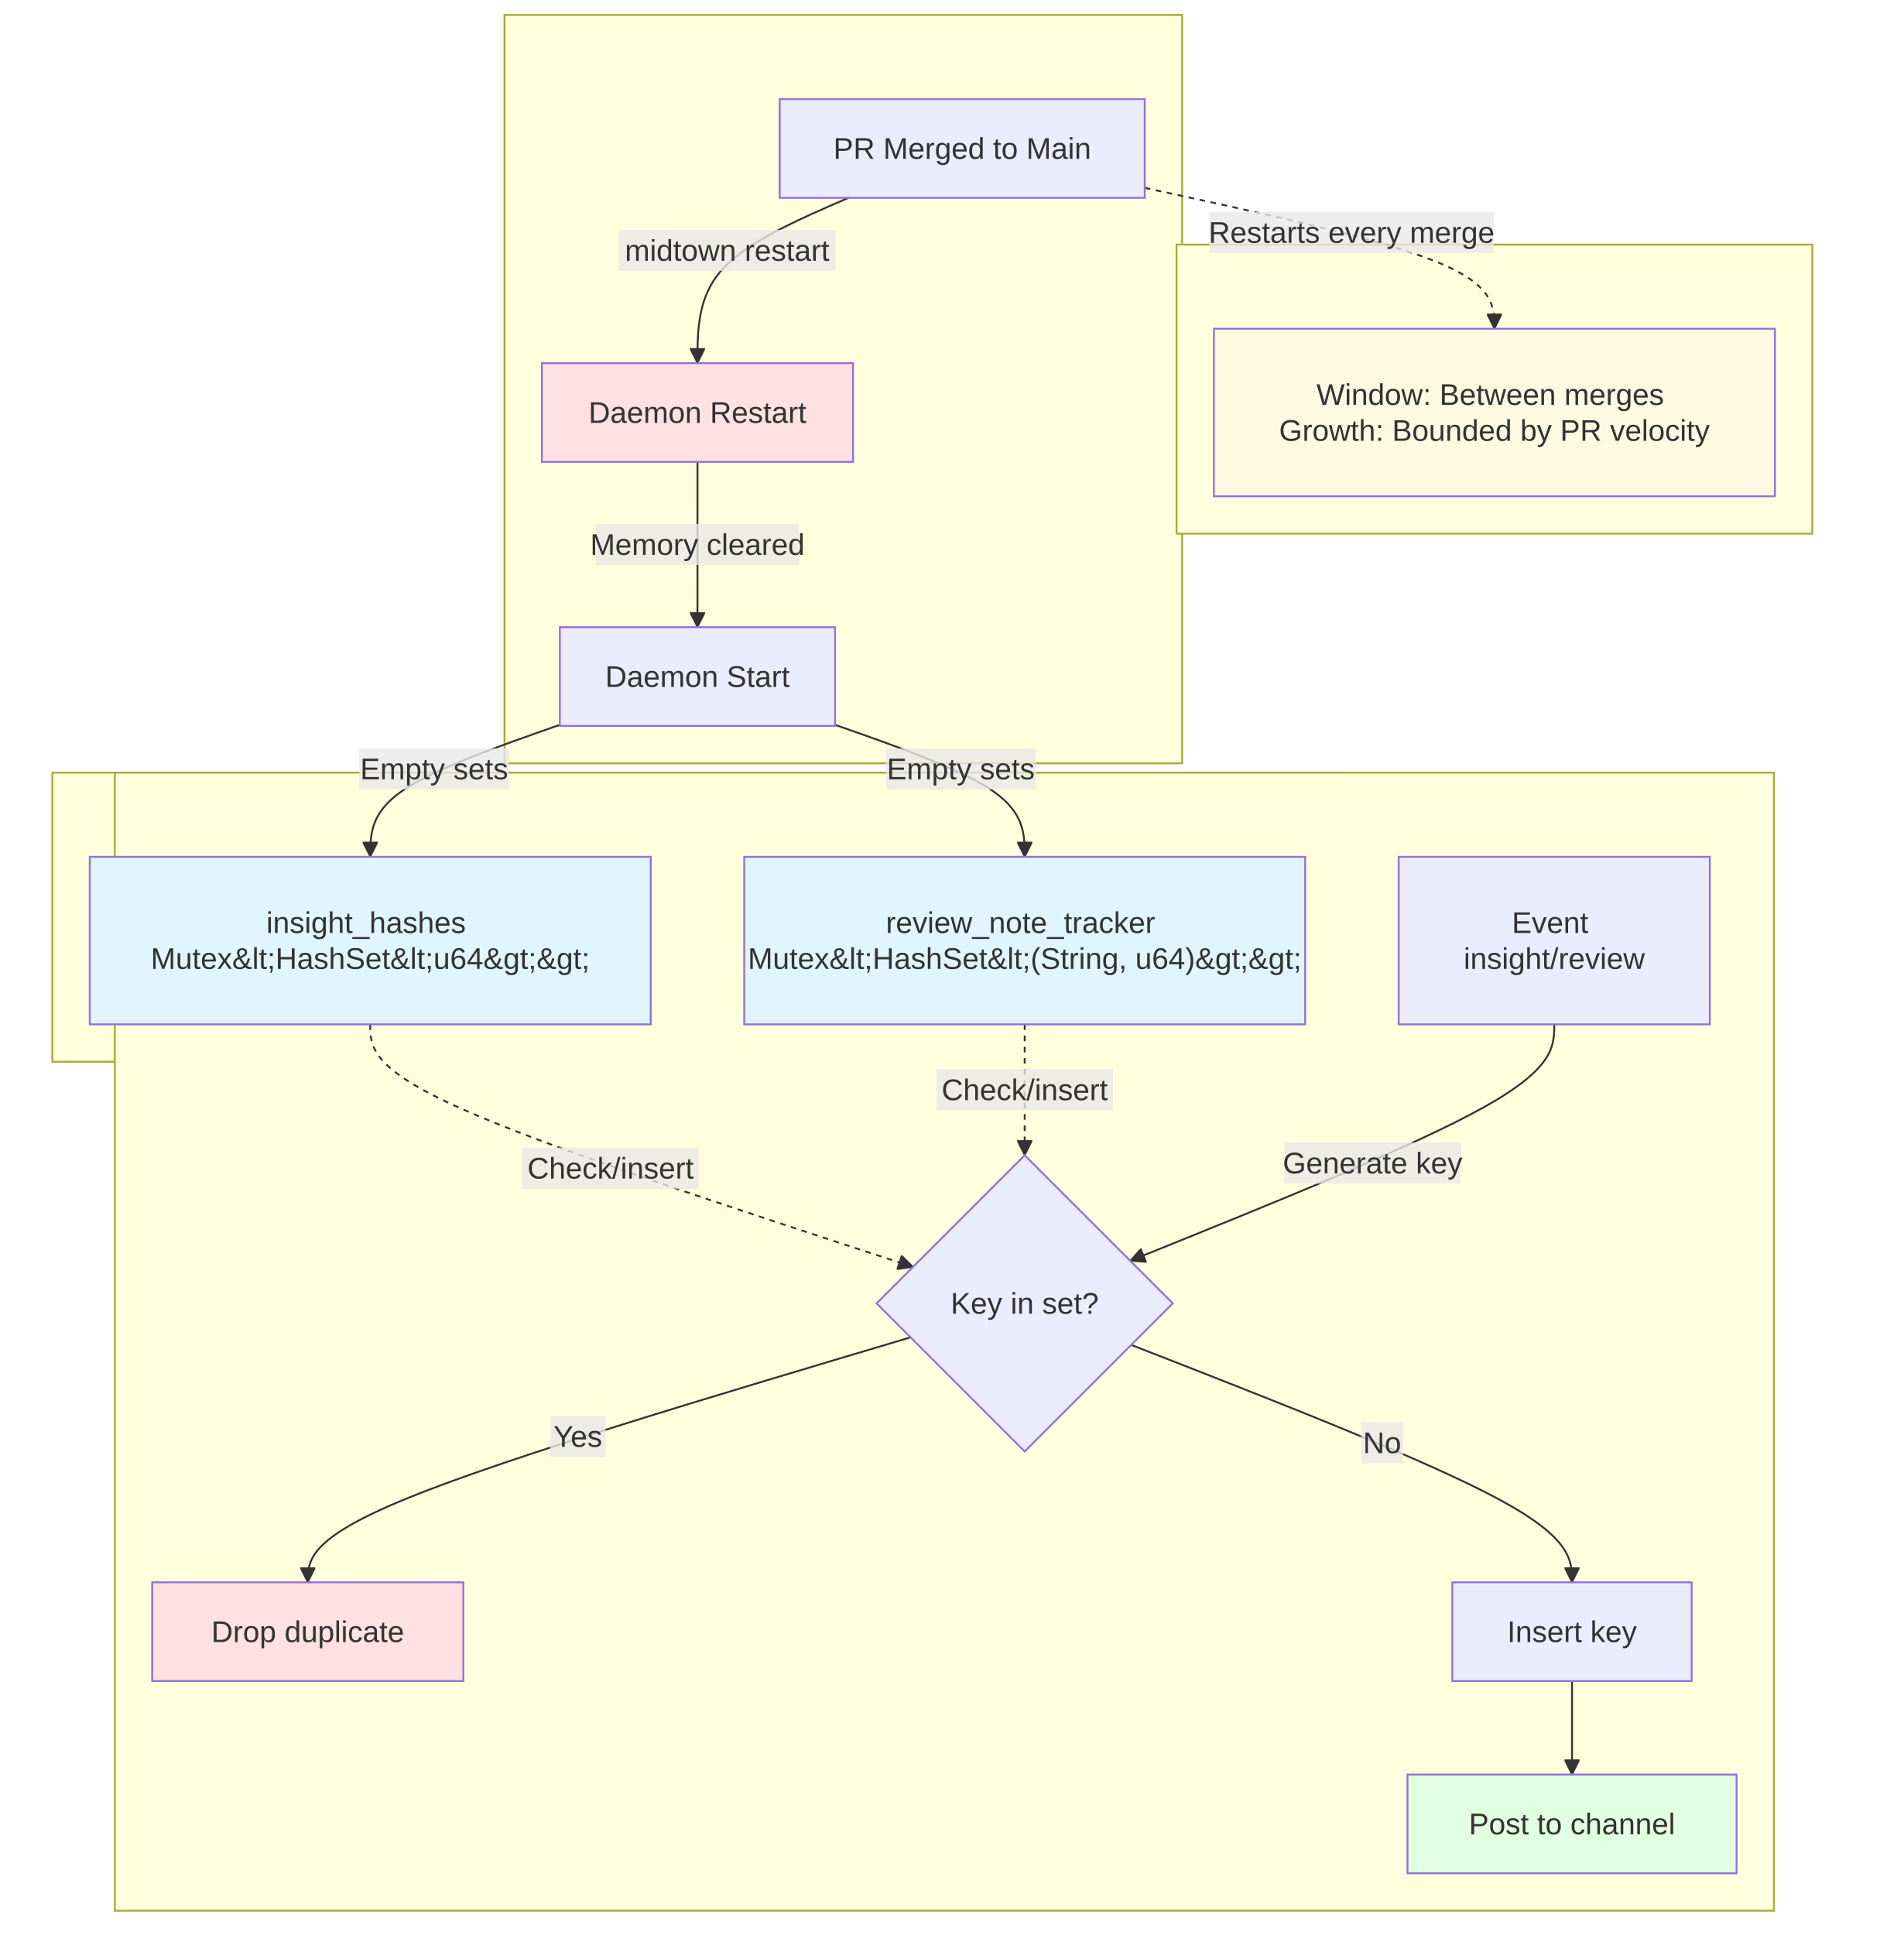
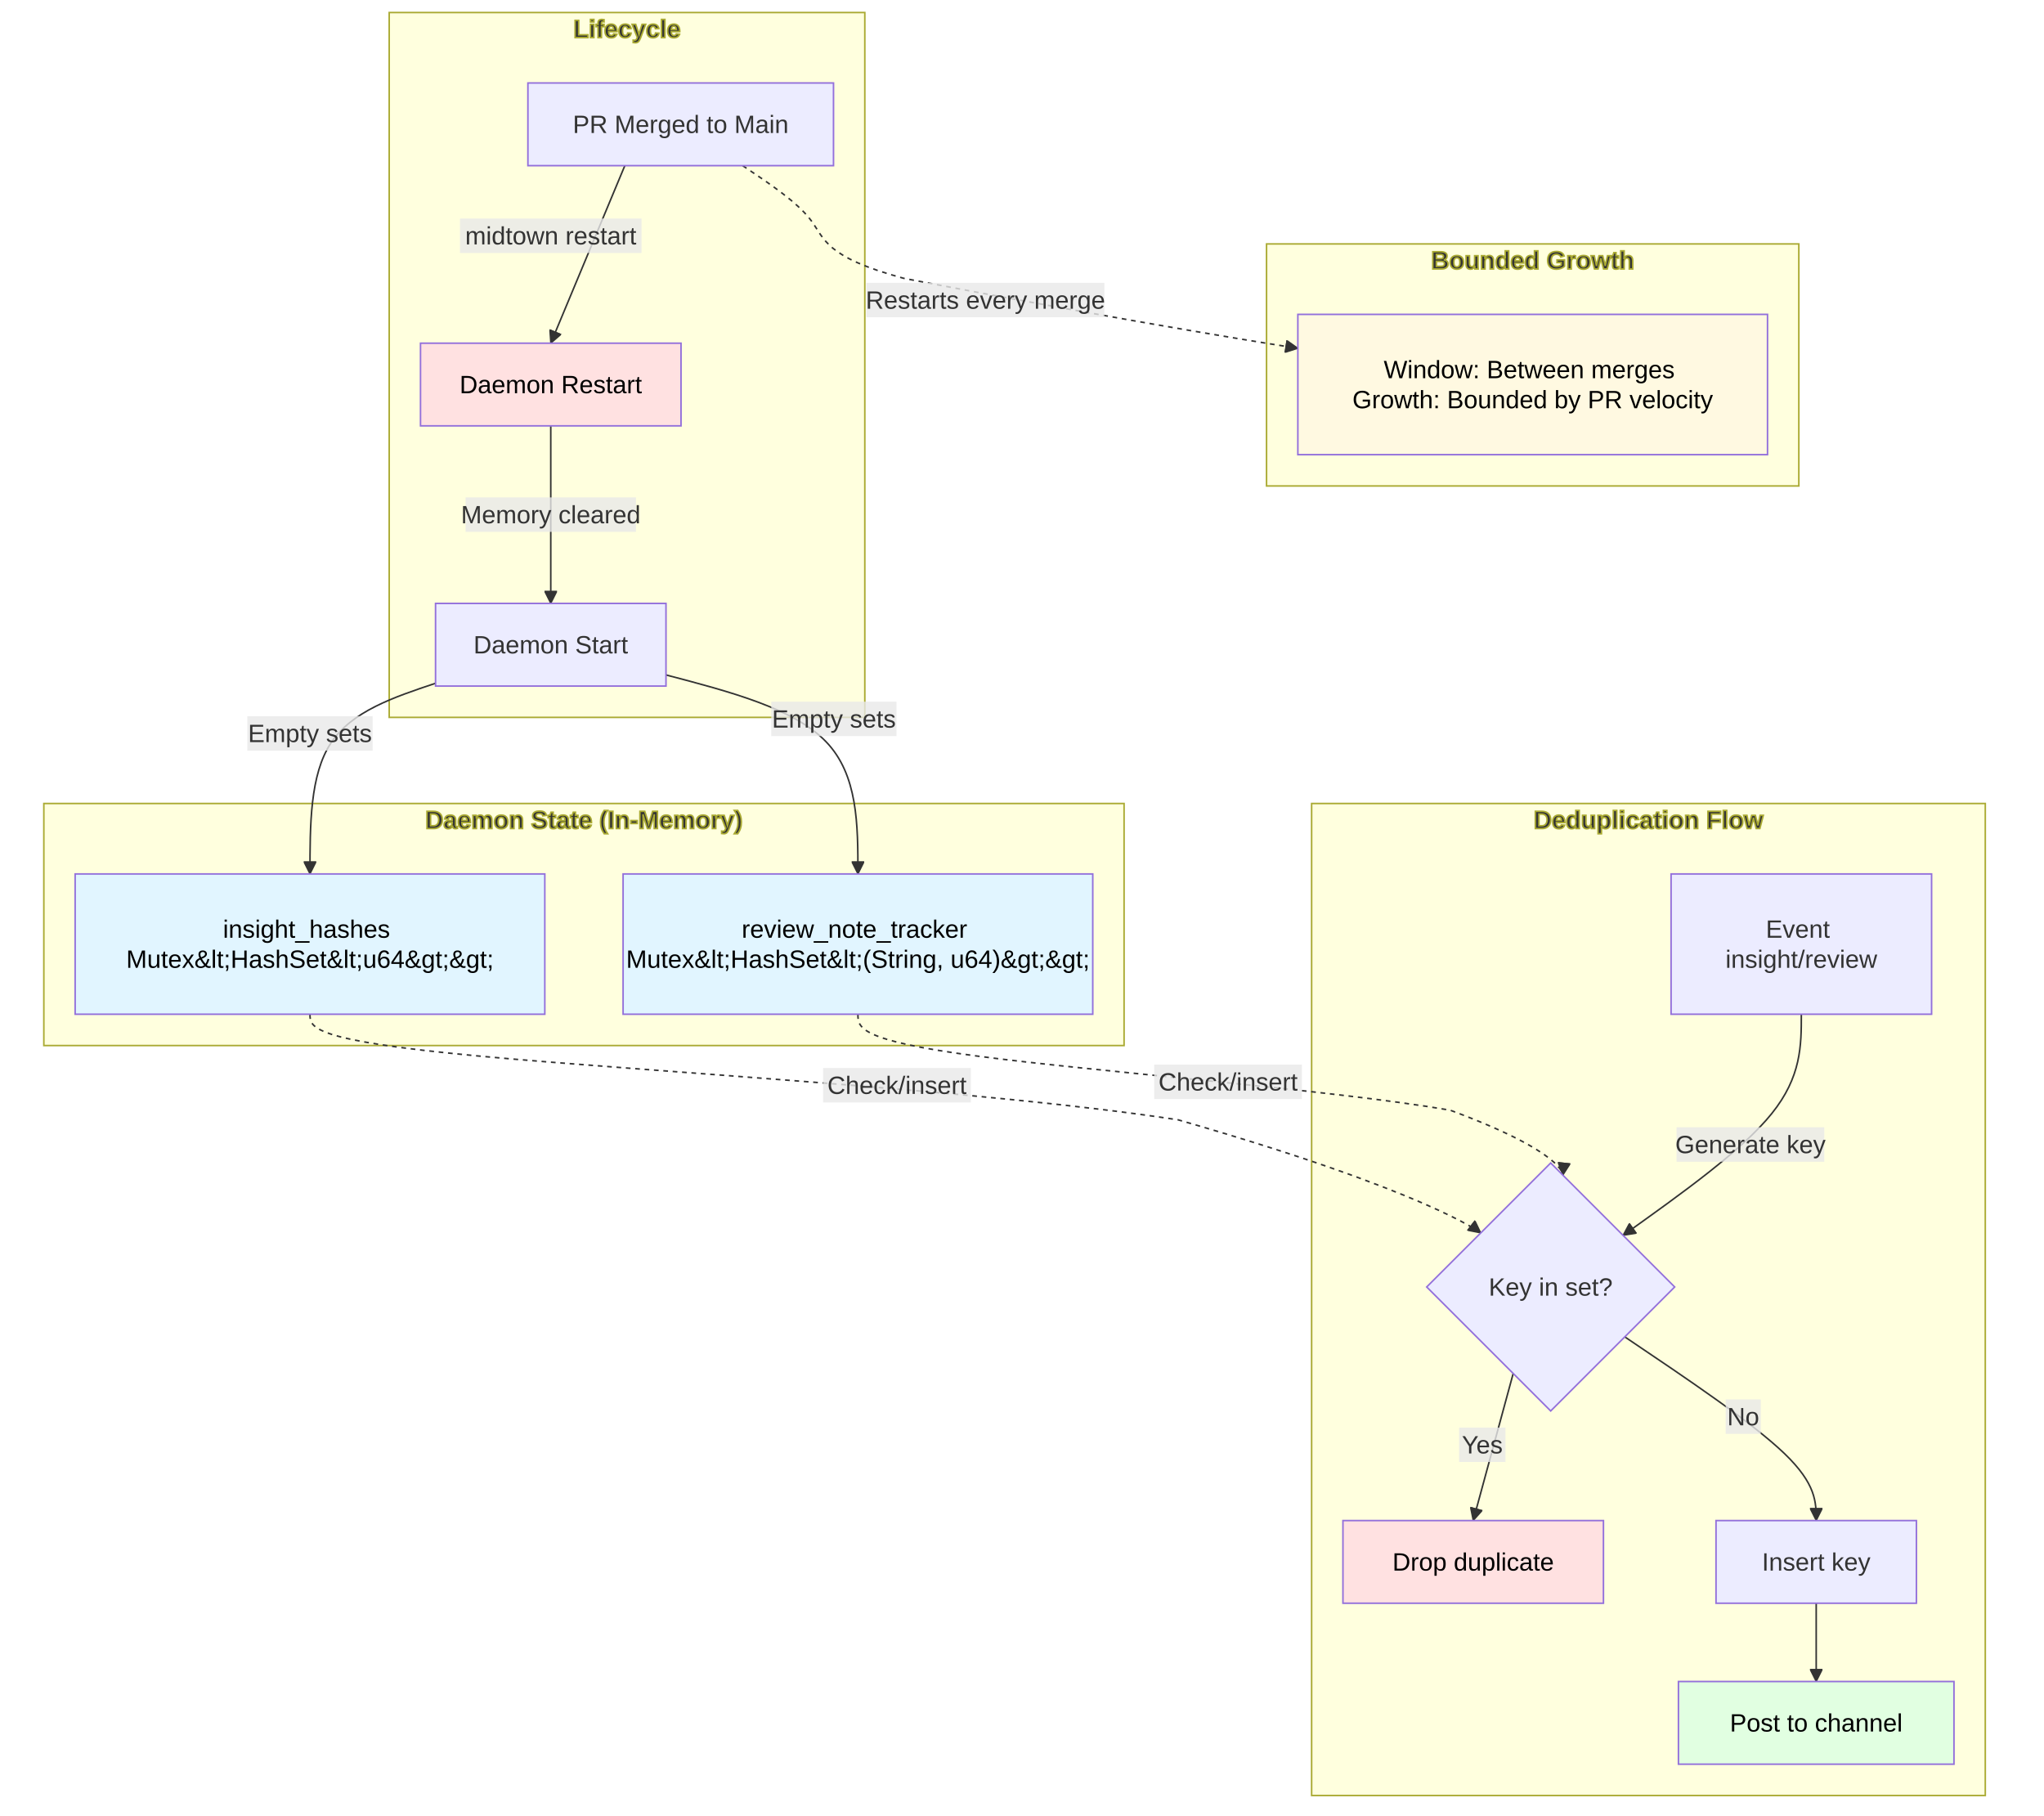
- <svg xmlns="http://www.w3.org/2000/svg" width="1018.2" height="1034.8" viewBox="-8 -28 1018.2 1034.8" class="mermaid">
+ <svg xmlns="http://www.w3.org/2000/svg" width="1305.6" height="1159.8" viewBox="-8 -28 1305.6 1159.8" class="mermaid">
  <style>

.mermaid {
  font-family: trebuchet ms, verdana, arial, sans-serif;
  font-size: 16px;
}

.node rect,
.node polygon,
.node circle,
.node ellipse,
.node path {
  fill: #ECECFF;
  stroke: #9370DB;
  stroke-width: 1px;
}

.node line {
  stroke: #9370DB;
  stroke-width: 1px;
}

.node .label {
  fill: #333333;
}

.node text {
  fill: #333333;
  font-family: trebuchet ms, verdana, arial, sans-serif;
  font-size: 16px;
}

.edge-path {
  fill: none;
  stroke: #333333;
  stroke-width: 1px;
}

.edge-label {
  fill: #333333;
  font-family: trebuchet ms, verdana, arial, sans-serif;
}

.edge-label-bg {
  fill: rgba(232, 232, 232, 0.8);
}

.subgraph {
  fill: #ffffde;
  stroke: #aaaa33;
  stroke-width: 1px;
}

.subgraph-title {
  fill: #333333;
  font-weight: bold;
}

.cluster rect {
  fill: #ffffde;
  stroke: #aaaa33;
  stroke-width: 1px;
  rx: 5px;
  ry: 5px;
}

.cluster-label {
  fill: #333333;
  font-family: trebuchet ms, verdana, arial, sans-serif;
  font-size: 16px;
  font-weight: bold;
}

marker path {
  fill: #333333;
  stroke: #333333;
}

  </style>
  <defs>
    <marker id="arrow_point" viewBox="0 0 10 10" refX="10" refY="5" markerWidth="8" markerHeight="8" orient="auto" markerUnits="userSpaceOnUse">
      <path d="M 0 0 L 10 5 L 0 10 z" />
    </marker>
    <marker id="arrow_point_start" viewBox="0 0 10 10" refX="4.5" refY="5" markerWidth="8" markerHeight="8" orient="auto" markerUnits="userSpaceOnUse">
      <path d="M 0 5 L 10 10 L 10 0 z" />
    </marker>
    <marker id="arrow_cross" viewBox="0 0 11 11" refX="12" refY="5.2" markerWidth="11" markerHeight="11" orient="auto" markerUnits="userSpaceOnUse">
+       <path d="M 1 1 L 10 10 M 10 1 L 1 10" stroke-width="2" fill="none" />
+     </marker>
+     <marker id="arrow_cross_start" viewBox="0 0 11 11" refX="-1" refY="5.2" markerWidth="11" markerHeight="11" orient="auto" markerUnits="userSpaceOnUse">
      <path d="M 1 1 L 10 10 M 10 1 L 1 10" fill="none" stroke-width="2" />
-     </marker>
-     <marker id="arrow_cross_start" viewBox="0 0 11 11" refX="-1" refY="5.2" markerWidth="11" markerHeight="11" orient="auto" markerUnits="userSpaceOnUse">
-       <path d="M 1 1 L 10 10 M 10 1 L 1 10" stroke-width="2" fill="none" />
    </marker>
    <marker id="arrow_circle" viewBox="0 0 10 10" refX="11" refY="5" markerWidth="11" markerHeight="11" orient="auto" markerUnits="userSpaceOnUse">
      <circle cx="5" cy="5" r="5" />
    </marker>
    <marker id="arrow_circle_start" viewBox="0 0 10 10" refX="-1" refY="5" markerWidth="11" markerHeight="11" orient="auto" markerUnits="userSpaceOnUse">
      <circle cx="5" cy="5" r="5" />
    </marker>
  </defs>
  <g class="root">
    <g class="clusters">
-       <g class="subgraph" id="subgraph-">
-         <rect x="20" y="385.2" width="690" height="154.6" class="cluster" />
-         <text x="365" y="401.2" class="cluster-label" text-anchor="middle" />
-       </g>
-       <g class="subgraph" id="subgraph-">
-         <rect x="261.8" y="-20" width="362.4" height="400.2" class="cluster" />
-         <text x="443" y="-4" class="cluster-label" text-anchor="middle" />
-       </g>
-       <g class="subgraph" id="subgraph-">
-         <rect x="53.4" y="385.2" width="887.3" height="608.6" class="cluster" />
-         <text x="497.05" y="401.2" class="cluster-label" text-anchor="middle" />
-       </g>
-       <g class="subgraph" id="subgraph-">
-         <rect x="621.2" y="102.8" width="340" height="154.6" class="cluster" />
-         <text x="791.2" y="118.8" class="cluster-label" text-anchor="middle" />
+       <g class="subgraph" id="subgraph-subGraph0">
+         <rect x="20" y="485.2" width="690" height="154.6" class="cluster" />
+         <text x="365" y="501.2" class="cluster-label" text-anchor="middle">Daemon State (In-Memory)</text>
+       </g>
+       <g class="subgraph" id="subgraph-subGraph1">
+         <rect x="240.6" y="-20" width="303.8" height="450.2" class="cluster" />
+         <text x="392.5" y="-4" class="cluster-label" text-anchor="middle">Lifecycle</text>
+       </g>
+       <g class="subgraph" id="subgraph-subGraph2">
+         <rect x="829.8" y="485.2" width="430.3" height="633.6" class="cluster" />
+         <text x="1044.95" y="501.2" class="cluster-label" text-anchor="middle">Deduplication Flow</text>
+       </g>
+       <g class="subgraph" id="subgraph-subGraph3">
+         <rect x="801" y="127.8" width="340" height="154.6" class="cluster" />
+         <text x="971" y="143.8" class="cluster-label" text-anchor="middle">Bounded Growth</text>
      </g>
    </g>
    <g class="edgePaths">
      <g class="edge" id="edge-L-START-IH-0">
-         <path d="M 291.40 359.62 C 257.60 371.48, 223.80 383.34, 206.90 395.10 C 190.00 406.87, 190.00 418.53, 190.00 430.20" class="edge-path" fill="none" marker-end="url(#arrow_point)" stroke-width="1" />
+         <path d="M 270.20 408.40 C 243.47 417.33, 216.73 426.27, 203.37 446.57 C 190.00 466.87, 190.00 498.53, 190.00 530.20" class="edge-path" stroke-width="1" fill="none" marker-end="url(#arrow_point)" />
      </g>
      <g class="edge" id="edge-L-START-RNT-0">
-         <path d="M 438.60 359.62 C 472.40 371.48, 506.20 383.34, 523.10 395.10 C 540.00 406.87, 540.00 418.53, 540.00 430.20" class="edge-path" marker-end="url(#arrow_point)" fill="none" stroke-width="1" />
+         <path d="M 417.40 403.08 C 458.27 413.79, 499.13 424.49, 519.57 445.68 C 540.00 466.87, 540.00 498.53, 540.00 530.20" class="edge-path" marker-end="url(#arrow_point)" stroke-width="1" fill="none" />
      </g>
      <g class="edge" id="edge-L-MERGE-RESTART-0">
-         <path d="M 445.72 77.80 C 418.81 89.47, 391.91 101.13, 378.45 115.87 C 365.00 130.60, 365.00 148.40, 365.00 166.20" class="edge-path" fill="none" stroke-width="1" marker-end="url(#arrow_point)" />
+         <path d="M 391.11 77.80 L 343.80 191.20" class="edge-path" stroke-width="1" marker-end="url(#arrow_point)" fill="none" />
      </g>
      <g class="edge" id="edge-L-RESTART-START-0">
-         <path d="M 365.00 219.00 C 365.00 236.80, 365.00 254.60, 365.00 269.33 C 365.00 284.07, 365.00 295.73, 365.00 307.40" class="edge-path" stroke-width="1" marker-end="url(#arrow_point)" fill="none" />
+         <path d="M 343.80 244.00 C 343.80 258.47, 343.80 272.93, 343.80 286.00 C 343.80 299.07, 343.80 310.73, 343.80 322.40 C 343.80 345.73, 343.80 357.40, 343.80 357.40" class="edge-path" stroke-width="1" fill="none" marker-end="url(#arrow_point)" />
      </g>
      <g class="edge" id="edge-L-EVENT-CHECK-0">
-         <path d="M 823.20 519.80 C 823.20 531.47, 823.20 543.13, 785.41 564.21 C 747.61 585.28, 672.03 615.76, 596.44 646.24" class="edge-path" fill="none" stroke-width="1" marker-end="url(#arrow_point)" />
+         <path d="M 1142.60 619.80 C 1142.60 639.80, 1142.60 659.80, 1123.62 683.34 C 1104.64 706.88, 1066.68 733.95, 1028.73 761.03" class="edge-path" fill="none" marker-end="url(#arrow_point)" stroke-width="1" />
      </g>
      <g class="edge" id="edge-L-CHECK-DROP-0">
-         <path d="M 478.98 687.18 C 371.52 719.18, 264.06 751.19, 210.33 773.03 C 156.60 794.87, 156.60 806.53, 156.60 818.20" class="edge-path" stroke-width="1" fill="none" marker-end="url(#arrow_point)" />
+         <path d="M 958.55 849.25 L 933.00 943.20" class="edge-path" marker-end="url(#arrow_point)" fill="none" stroke-width="1" />
      </g>
      <g class="edge" id="edge-L-CHECK-INSERT-0">
-         <path d="M 596.97 691.23 C 675.55 721.89, 754.12 752.54, 793.41 773.70 C 832.70 794.87, 832.70 806.53, 832.70 818.20" class="edge-path" stroke-width="1" marker-end="url(#arrow_point)" fill="none" />
+         <path d="M 1029.83 825.87 C 1070.59 853.31, 1111.34 880.76, 1131.72 900.31 C 1152.10 919.87, 1152.10 931.53, 1152.10 943.20" class="edge-path" fill="none" stroke-width="1" marker-end="url(#arrow_point)" />
      </g>
      <g class="edge" id="edge-L-INSERT-POST-0">
-         <path d="M 832.70 871.00 C 832.70 879.33, 832.70 887.67, 832.70 896.00 C 832.70 904.33, 832.70 912.67, 832.70 921.00" class="edge-path" fill="none" marker-end="url(#arrow_point)" stroke-width="1" />
+         <path d="M 1152.10 996.00 C 1152.10 1004.33, 1152.10 1012.67, 1152.10 1021.00 C 1152.10 1029.33, 1152.10 1037.67, 1152.10 1046.00" class="edge-path" fill="none" stroke-width="1" marker-end="url(#arrow_point)" />
      </g>
      <g class="edge" id="edge-L-MERGE-WINDOW-0">
-         <path d="M 604.20 72.46 C 666.53 85.90, 728.87 99.35, 760.03 111.91 C 791.20 124.47, 791.20 136.13, 791.20 147.80" class="edge-path" stroke-width="2" stroke-dasharray="3,3" marker-end="url(#arrow_point)" fill="none" />
+         <path d="M 466.36 77.80 C 483.84 89.47, 501.32 101.13, 510.06 112.80 C 518.80 124.47, 518.80 136.13, 569.17 149.74 C 720.27 178.90, 821.00 194.45, 821.00 194.45" class="edge-path" fill="none" stroke-width="2" stroke-dasharray="3,3" marker-end="url(#arrow_point)" />
      </g>
      <g class="edge" id="edge-L-IH-CHECK-0">
-         <path d="M 190.00 519.80 C 190.00 531.47, 190.00 543.13, 238.38 564.75 C 286.76 586.37, 383.52 617.94, 480.28 649.52" class="edge-path" stroke-dasharray="3,3" marker-end="url(#arrow_point)" fill="none" stroke-width="2" />
+         <path d="M 190.00 619.80 C 190.00 628.13, 190.00 636.47, 297.47 646.47 C 404.93 656.47, 619.87 668.13, 744.51 687.24 C 903.49 732.91, 937.83 759.47, 937.83 759.47" class="edge-path" stroke-width="2" fill="none" stroke-dasharray="3,3" marker-end="url(#arrow_point)" />
      </g>
      <g class="edge" id="edge-L-RNT-CHECK-0">
-         <path d="M 540.00 519.80 C 540.00 531.47, 540.00 543.13, 540.00 554.80 C 540.00 566.47, 540.00 578.13, 540.00 589.80" class="edge-path" stroke-dasharray="3,3" fill="none" stroke-width="2" marker-end="url(#arrow_point)" />
+         <path d="M 540.00 619.80 C 540.00 628.13, 540.00 636.47, 615.82 646.47 C 691.63 656.47, 843.27 668.13, 918.31 681.09 C 991.80 708.30, 990.26 722.56, 990.26 722.56" class="edge-path" fill="none" marker-end="url(#arrow_point)" stroke-width="2" stroke-dasharray="3,3" />
      </g>
    </g>
    <g class="edgeLabels">
      <g class="edgeLabel" id="edge-label-L-START-IH-0">
-         <rect x="184.187" y="372.205" width="80" height="22" class="edge-label-bg" />
-         <text x="224.187" y="383.205" class="edge-label" dominant-baseline="central" text-anchor="middle">Empty sets</text>
+         <rect x="150" y="429.42" width="80" height="22" class="edge-label-bg" />
+         <text x="190" y="440.42" class="edge-label" text-anchor="middle" dominant-baseline="central">Empty sets</text>
      </g>
      <g class="edgeLabel" id="edge-label-L-START-RNT-0">
-         <rect x="465.813" y="372.205" width="80" height="22" class="edge-label-bg" />
-         <text x="505.813" y="383.205" class="edge-label" text-anchor="middle" dominant-baseline="central">Empty sets</text>
+         <rect x="484.649" y="420.178" width="80" height="22" class="edge-label-bg" />
+         <text x="524.649" y="431.178" class="edge-label" dominant-baseline="central" text-anchor="middle">Empty sets</text>
      </g>
      <g class="edgeLabel" id="edge-label-L-MERGE-RESTART-0">
-         <rect x="322.862" y="94.922" width="116" height="22" class="edge-label-bg" />
-         <text x="380.862" y="105.922" class="edge-label" text-anchor="middle" dominant-baseline="central">midtown restart</text>
+         <rect x="285.8" y="111.574" width="116" height="22" class="edge-label-bg" />
+         <text x="343.8" y="122.574" class="edge-label" dominant-baseline="central" text-anchor="middle">midtown restart</text>
      </g>
      <g class="edgeLabel" id="edge-label-L-RESTART-START-0">
-         <rect x="310.6" y="252.2" width="108.8" height="22" class="edge-label-bg" />
-         <text x="365" y="263.2" class="edge-label" text-anchor="middle" dominant-baseline="central">Memory cleared</text>
+         <rect x="289.4" y="289.7" width="108.8" height="22" class="edge-label-bg" />
+         <text x="343.8" y="300.7" class="edge-label" text-anchor="middle" dominant-baseline="central">Memory cleared</text>
      </g>
      <g class="edgeLabel" id="edge-label-L-EVENT-CHECK-0">
-         <rect x="678.85" y="582.975" width="94.4" height="22" class="edge-label-bg" />
-         <text x="726.05" y="593.975" class="edge-label" text-anchor="middle" dominant-baseline="central">Generate key</text>
+         <rect x="1062.887" y="691.992" width="94.4" height="22" class="edge-label-bg" />
+         <text x="1110.087" y="702.992" class="edge-label" text-anchor="middle" dominant-baseline="central">Generate key</text>
      </g>
      <g class="edgeLabel" id="edge-label-L-CHECK-DROP-0">
-         <rect x="286.216" y="729.184" width="29.6" height="22" class="edge-label-bg" />
-         <text x="301.016" y="740.184" class="edge-label" text-anchor="middle" dominant-baseline="central">Yes</text>
+         <rect x="924.016" y="883.782" width="29.6" height="22" class="edge-label-bg" />
+         <text x="938.816" y="894.782" class="edge-label" text-anchor="middle" dominant-baseline="central">Yes</text>
      </g>
      <g class="edgeLabel" id="edge-label-L-CHECK-INSERT-0">
-         <rect x="719.939" y="732.575" width="22.4" height="22" class="edge-label-bg" />
-         <text x="731.139" y="743.575" class="edge-label" text-anchor="middle" dominant-baseline="central">No</text>
+         <rect x="1094.281" y="865.809" width="22.4" height="22" class="edge-label-bg" />
+         <text x="1105.481" y="876.809" class="edge-label" text-anchor="middle" dominant-baseline="central">No</text>
      </g>
      <g class="edgeLabel" id="edge-label-L-MERGE-WINDOW-0">
-         <rect x="638.806" y="85.319" width="152" height="22" class="edge-label-bg" />
-         <text x="714.806" y="96.319" class="edge-label" text-anchor="middle" dominant-baseline="central">Restarts every merge</text>
+         <rect x="545.449" y="152.645" width="152" height="22" class="edge-label-bg" />
+         <text x="621.449" y="163.645" class="edge-label" text-anchor="middle" dominant-baseline="central">Restarts every merge</text>
      </g>
      <g class="edgeLabel" id="edge-label-L-IH-CHECK-0">
-         <rect x="271.305" y="585.729" width="94.4" height="22" class="edge-label-bg" />
-         <text x="318.505" y="596.729" class="edge-label" text-anchor="middle" dominant-baseline="central">Check/insert</text>
+         <rect x="517.743" y="654.152" width="94.4" height="22" class="edge-label-bg" />
+         <text x="564.943" y="665.152" class="edge-label" dominant-baseline="central" text-anchor="middle">Check/insert</text>
      </g>
      <g class="edgeLabel" id="edge-label-L-RNT-CHECK-0">
-         <rect x="492.8" y="543.8" width="94.4" height="22" class="edge-label-bg" />
-         <text x="540" y="554.8" class="edge-label" text-anchor="middle" dominant-baseline="central">Check/insert</text>
+         <rect x="729.228" y="651.991" width="94.4" height="22" class="edge-label-bg" />
+         <text x="776.428" y="662.991" class="edge-label" dominant-baseline="central" text-anchor="middle">Check/insert</text>
      </g>
    </g>
    <g class="nodes">
      <g class="node" id="node-CHECK">
-         <polygon points="540,589.8 619.2,669 540,748.2 460.8,669" />
-         <text x="540" y="669" class="label" text-anchor="middle" dominant-baseline="central">Key in set?</text>
+         <polygon points="982.5,714.8 1061.7,794 982.5,873.2 903.3,794" />
+         <text x="982.5" y="794" class="label" dominant-baseline="central" text-anchor="middle">Key in set?</text>
      </g>
      <g class="node" id="node-DROP">
-         <rect x="73.4" y="818.2" width="166.4" height="52.8" style="fill:#ffe1e1 !important" />
-         <text x="156.6" y="844.6" class="label" dominant-baseline="central" text-anchor="middle">Drop duplicate</text>
+         <rect x="849.8" y="943.2" width="166.4" height="52.8" style="fill:#ffe1e1 !important" />
+         <text x="933" y="969.6" class="label" style="fill: #000000" text-anchor="middle" dominant-baseline="central">Drop duplicate</text>
      </g>
      <g class="node" id="node-EVENT">
-         <rect x="740" y="430.2" width="166.4" height="89.6" />
-         <text x="823.2" y="475" class="label" text-anchor="middle" dominant-baseline="central">
-           <tspan x="823.2" y="475" dy="-0.6em">Event</tspan>
-           <tspan x="823.2" dy="1.2em">insight/review</tspan>
+         <rect x="1059.4" y="530.2" width="166.4" height="89.6" />
+         <text x="1142.6" y="575" class="label" text-anchor="middle" dominant-baseline="central">
+           <tspan x="1142.6" y="575" dy="-0.6em">Event</tspan>
+           <tspan x="1142.6" dy="1.2em">insight/review</tspan>
        </text>
      </g>
      <g class="node" id="node-IH">
-         <rect x="40" y="430.2" width="300" height="89.6" style="fill:#e1f5ff !important" />
-         <text x="190" y="475" class="label" text-anchor="middle" dominant-baseline="central">
-           <tspan x="190" y="475" dy="-0.6em">insight_hashes</tspan>
+         <rect x="40" y="530.2" width="300" height="89.6" style="fill:#e1f5ff !important" />
+         <text x="190" y="575" class="label" style="fill: #000000" text-anchor="middle" dominant-baseline="central">
+           <tspan x="190" y="575" dy="-0.6em">insight_hashes</tspan>
          <tspan x="190" dy="1.2em">Mutex&amp;lt;HashSet&amp;lt;u64&amp;gt;&amp;gt;</tspan>
        </text>
      </g>
      <g class="node" id="node-INSERT">
-         <rect x="768.7" y="818.2" width="128" height="52.8" />
-         <text x="832.7" y="844.6" class="label" text-anchor="middle" dominant-baseline="central">Insert key</text>
+         <rect x="1088.1" y="943.2" width="128" height="52.8" />
+         <text x="1152.1" y="969.6" class="label" text-anchor="middle" dominant-baseline="central">Insert key</text>
      </g>
      <g class="node" id="node-MERGE">
-         <rect x="409" y="25" width="195.2" height="52.8" />
-         <text x="506.6" y="51.4" class="label" text-anchor="middle" dominant-baseline="central">PR Merged to Main</text>
+         <rect x="329.2" y="25" width="195.2" height="52.8" />
+         <text x="426.8" y="51.4" class="label" text-anchor="middle" dominant-baseline="central">PR Merged to Main</text>
      </g>
      <g class="node" id="node-POST">
-         <rect x="744.7" y="921" width="176" height="52.8" style="fill:#e1ffe1 !important" />
-         <text x="832.7" y="947.4" class="label" dominant-baseline="central" text-anchor="middle">Post to channel</text>
+         <rect x="1064.1" y="1046" width="176" height="52.8" style="fill:#e1ffe1 !important" />
+         <text x="1152.1" y="1072.4" class="label" text-anchor="middle" dominant-baseline="central" style="fill: #000000">Post to channel</text>
      </g>
      <g class="node" id="node-RESTART">
-         <rect x="281.8" y="166.2" width="166.4" height="52.8" style="fill:#ffe1e1 !important" />
-         <text x="365" y="192.6" class="label" dominant-baseline="central" text-anchor="middle">Daemon Restart</text>
+         <rect x="260.6" y="191.2" width="166.4" height="52.8" style="fill:#ffe1e1 !important" />
+         <text x="343.8" y="217.6" class="label" style="fill: #000000" text-anchor="middle" dominant-baseline="central">Daemon Restart</text>
      </g>
      <g class="node" id="node-RNT">
-         <rect x="390" y="430.2" width="300" height="89.6" style="fill:#e1f5ff !important" />
-         <text x="540" y="475" class="label" text-anchor="middle" dominant-baseline="central">
-           <tspan x="540" y="475" dy="-0.6em">review_note_tracker</tspan>
+         <rect x="390" y="530.2" width="300" height="89.6" style="fill:#e1f5ff !important" />
+         <text x="540" y="575" class="label" text-anchor="middle" style="fill: #000000" dominant-baseline="central">
+           <tspan x="540" y="575" dy="-0.6em">review_note_tracker</tspan>
          <tspan x="540" dy="1.2em">Mutex&amp;lt;HashSet&amp;lt;(String, u64)&amp;gt;&amp;gt;</tspan>
        </text>
      </g>
      <g class="node" id="node-START">
-         <rect x="291.4" y="307.4" width="147.2" height="52.8" />
-         <text x="365" y="333.8" class="label" text-anchor="middle" dominant-baseline="central">Daemon Start</text>
+         <rect x="270.2" y="357.4" width="147.2" height="52.8" />
+         <text x="343.8" y="383.8" class="label" text-anchor="middle" dominant-baseline="central">Daemon Start</text>
      </g>
      <g class="node" id="node-WINDOW">
-         <rect x="641.2" y="147.8" width="300" height="89.6" style="fill:#fff9e1 !important" />
-         <text x="791.2" y="192.6" class="label" dominant-baseline="central" text-anchor="middle">
-           <tspan x="791.2" y="192.6" dy="-0.6em">Window: Between merges</tspan>
-           <tspan x="791.2" dy="1.2em">Growth: Bounded by PR velocity</tspan>
+         <rect x="821" y="172.8" width="300" height="89.6" style="fill:#fff9e1 !important" />
+         <text x="971" y="217.6" class="label" style="fill: #000000" text-anchor="middle" dominant-baseline="central">
+           <tspan x="971" y="217.6" dy="-0.6em">Window: Between merges</tspan>
+           <tspan x="971" dy="1.2em">Growth: Bounded by PR velocity</tspan>
        </text>
      </g>
    </g>
  </g>
</svg>
